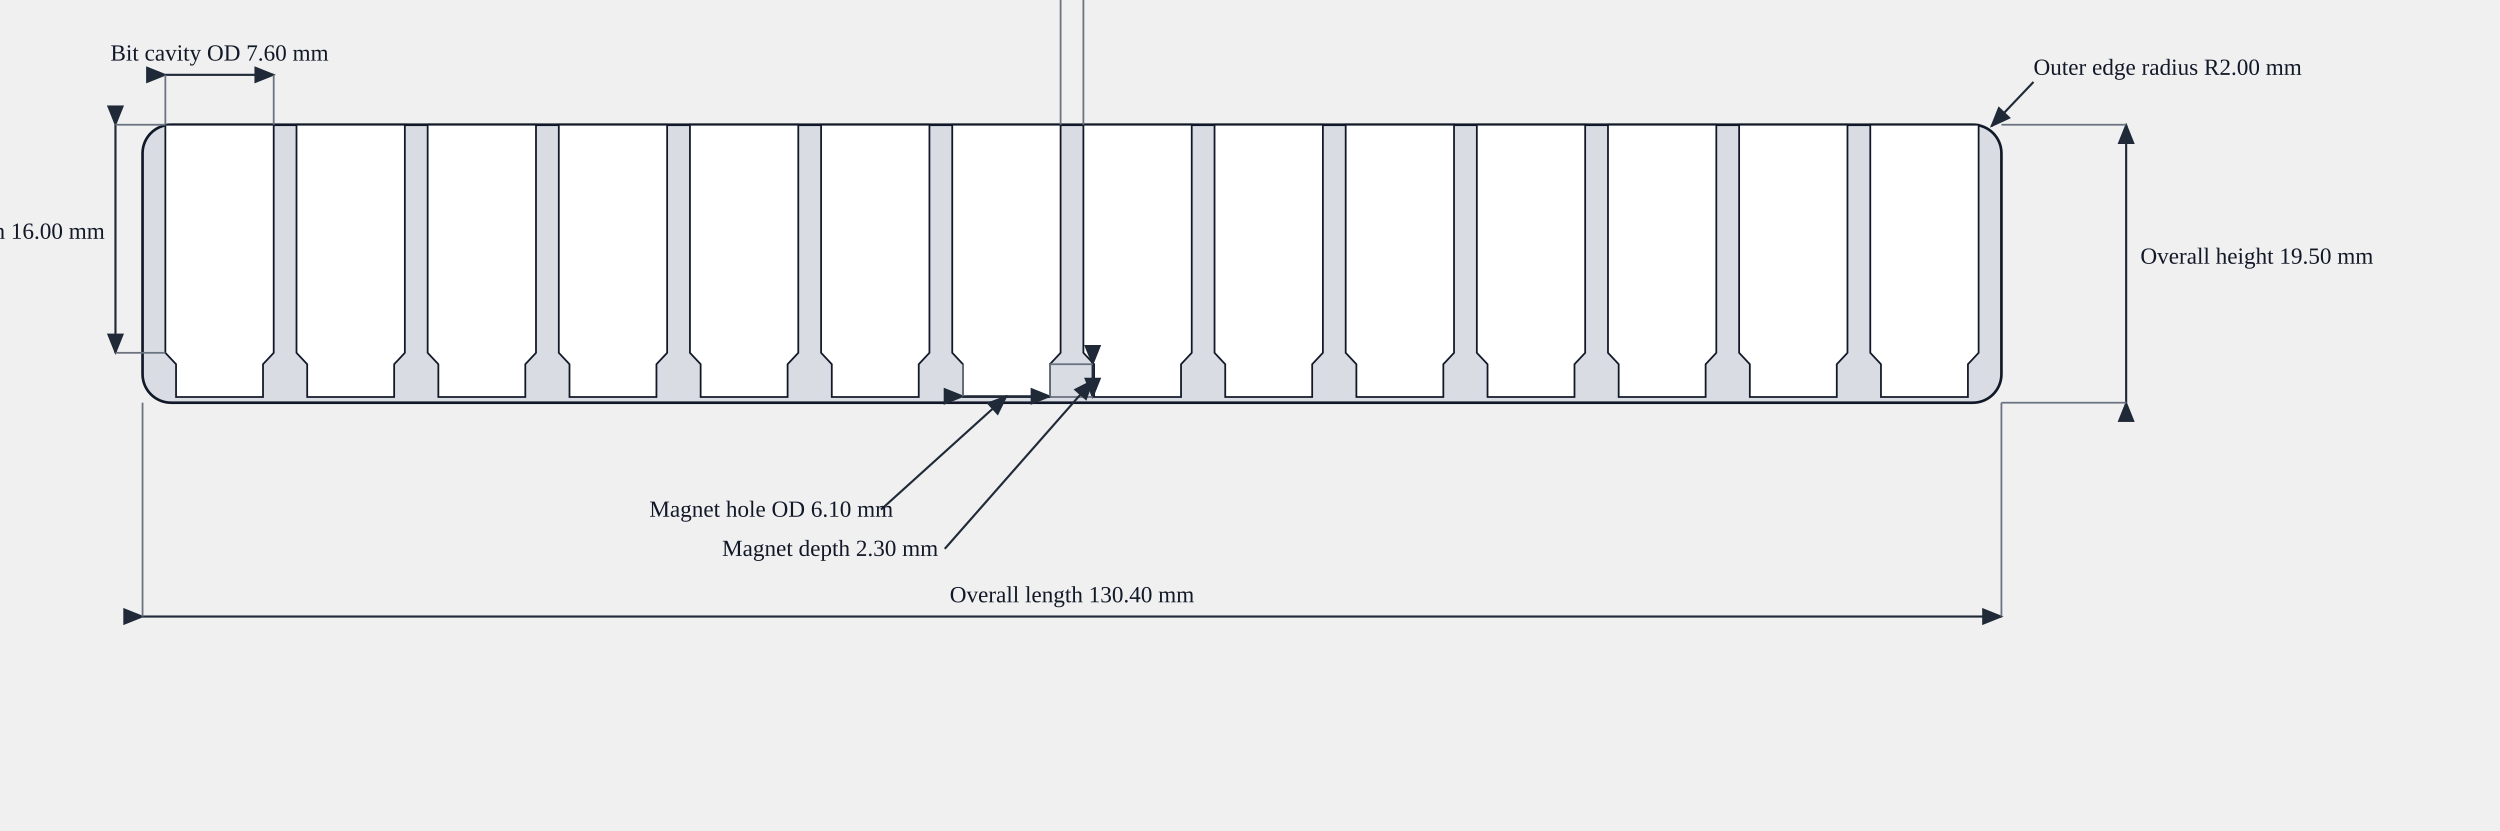
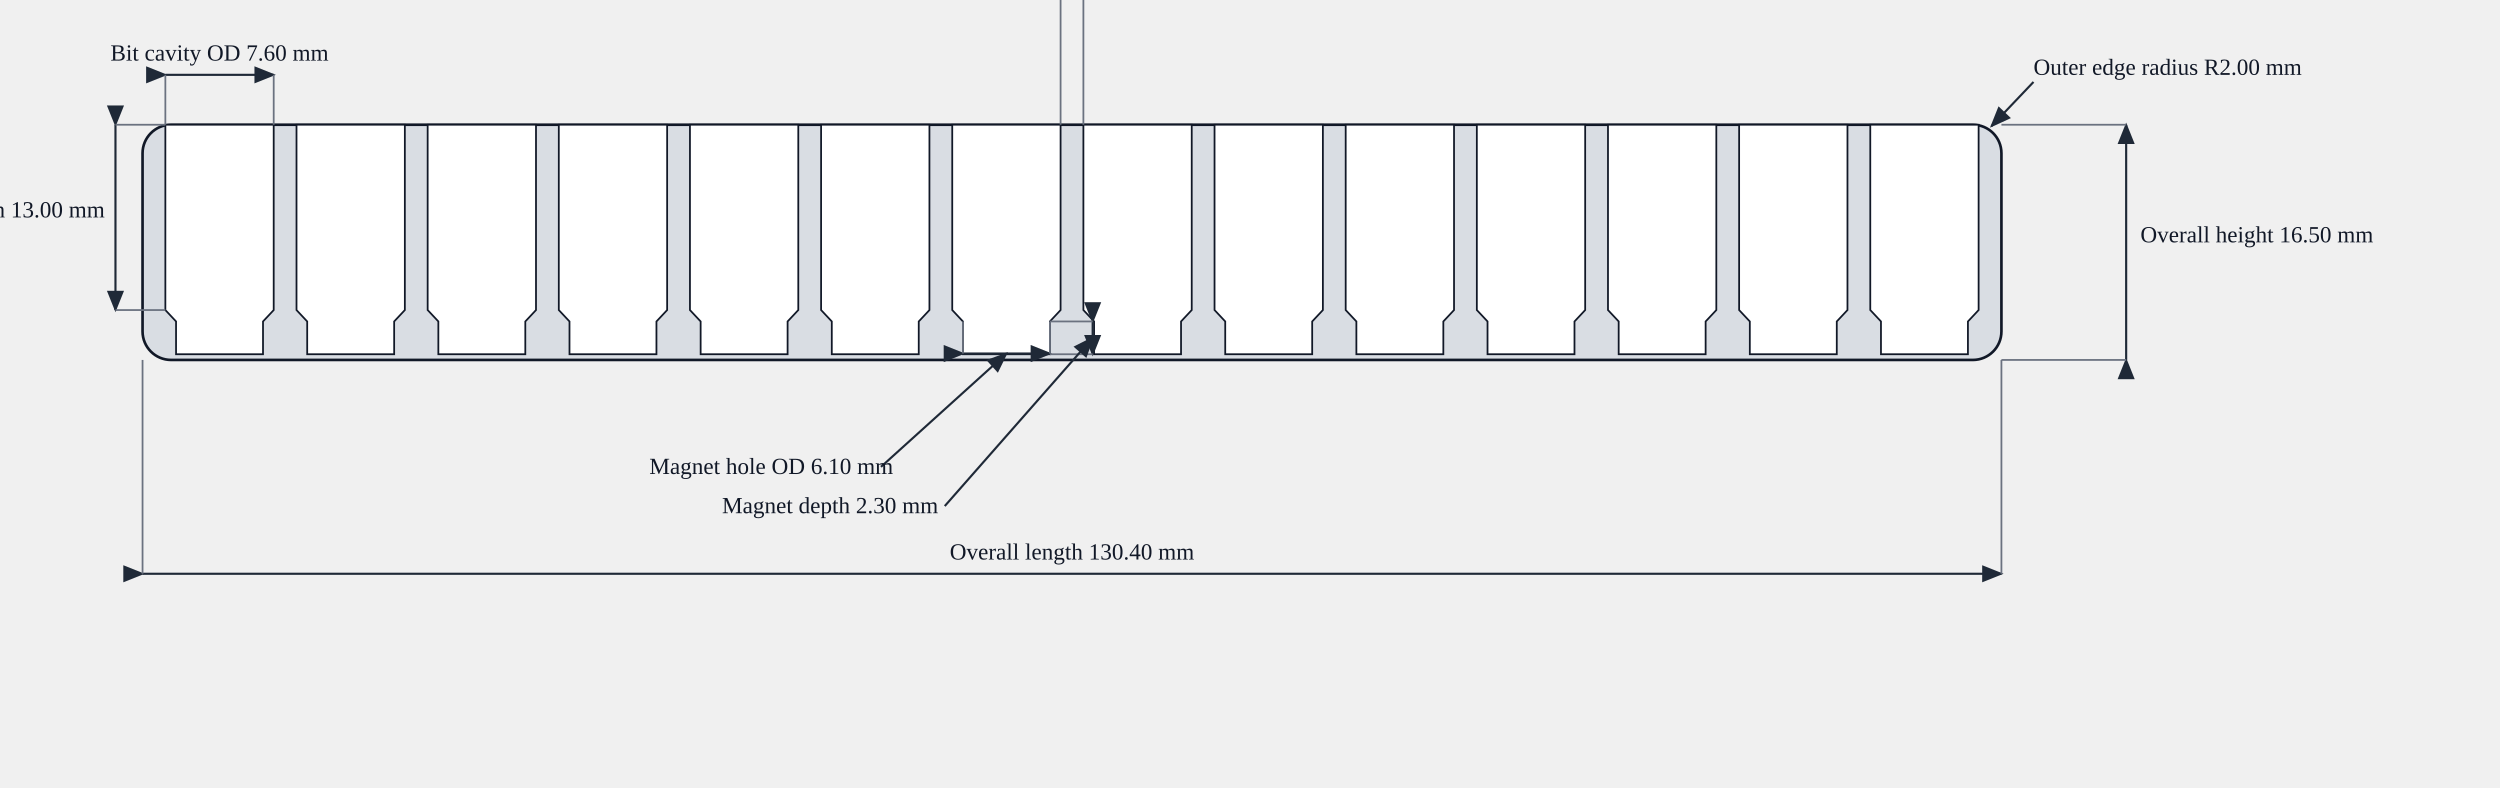
- <svg xmlns="http://www.w3.org/2000/svg" width="1403" height="466" viewBox="0 0 1403 466">
+ <svg xmlns="http://www.w3.org/2000/svg" width="1403" height="442" viewBox="0 0 1403 442">
  <defs>
    <marker id="arrow" markerWidth="10" markerHeight="8" refX="9" refY="4" orient="auto">
      <path d="M0,0 L10,4 L0,8 z" fill="#1f2937" />
    </marker>
  </defs>
-   <rect x="80.00" y="70.00" width="1043.20" height="156.00" rx="16.00" ry="16.00" fill="#d9dde3" stroke="#111827" stroke-width="1.5" />
-   <polygon points="92.80,70.00 153.60,70.00 153.60,198.00 147.60,204.40 147.60,222.80 98.80,222.80 98.80,204.40 92.80,198.00" fill="#ffffff" stroke="#111827" stroke-width="1.0" />
-   <polygon points="166.40,70.00 227.20,70.00 227.20,198.00 221.20,204.40 221.20,222.80 172.40,222.80 172.40,204.40 166.40,198.00" fill="#ffffff" stroke="#111827" stroke-width="1.0" />
-   <polygon points="240.00,70.00 300.80,70.00 300.80,198.00 294.80,204.40 294.80,222.80 246.00,222.80 246.00,204.40 240.00,198.00" fill="#ffffff" stroke="#111827" stroke-width="1.0" />
-   <polygon points="313.60,70.00 374.40,70.00 374.40,198.00 368.40,204.40 368.40,222.80 319.60,222.80 319.60,204.40 313.60,198.00" fill="#ffffff" stroke="#111827" stroke-width="1.0" />
-   <polygon points="387.20,70.00 448.00,70.00 448.00,198.00 442.00,204.40 442.00,222.80 393.20,222.80 393.20,204.40 387.20,198.00" fill="#ffffff" stroke="#111827" stroke-width="1.0" />
-   <polygon points="460.80,70.00 521.60,70.00 521.60,198.00 515.60,204.40 515.60,222.80 466.80,222.80 466.80,204.40 460.80,198.00" fill="#ffffff" stroke="#111827" stroke-width="1.0" />
-   <polygon points="534.40,70.00 595.20,70.00 595.20,198.00 589.20,204.40 589.20,222.80 540.40,222.80 540.40,204.40 534.40,198.00" fill="#ffffff" stroke="#111827" stroke-width="1.0" />
-   <polygon points="608.00,70.00 668.80,70.00 668.80,198.00 662.80,204.40 662.80,222.80 614.00,222.80 614.00,204.40 608.00,198.00" fill="#ffffff" stroke="#111827" stroke-width="1.0" />
-   <polygon points="681.60,70.00 742.40,70.00 742.40,198.00 736.40,204.40 736.40,222.80 687.60,222.80 687.60,204.40 681.60,198.00" fill="#ffffff" stroke="#111827" stroke-width="1.0" />
-   <polygon points="755.20,70.00 816.00,70.00 816.00,198.00 810.00,204.40 810.00,222.80 761.20,222.80 761.20,204.40 755.20,198.00" fill="#ffffff" stroke="#111827" stroke-width="1.0" />
-   <polygon points="828.80,70.00 889.60,70.00 889.60,198.00 883.60,204.40 883.60,222.80 834.80,222.80 834.80,204.40 828.80,198.00" fill="#ffffff" stroke="#111827" stroke-width="1.0" />
-   <polygon points="902.40,70.00 963.20,70.00 963.20,198.00 957.20,204.40 957.20,222.80 908.40,222.80 908.40,204.40 902.40,198.00" fill="#ffffff" stroke="#111827" stroke-width="1.0" />
-   <polygon points="976.00,70.00 1036.80,70.00 1036.80,198.00 1030.80,204.40 1030.80,222.80 982.00,222.80 982.00,204.40 976.00,198.00" fill="#ffffff" stroke="#111827" stroke-width="1.0" />
-   <polygon points="1049.60,70.00 1110.40,70.00 1110.40,198.00 1104.40,204.40 1104.40,222.80 1055.60,222.80 1055.60,204.40 1049.60,198.00" fill="#ffffff" stroke="#111827" stroke-width="1.0" />
-   <line x1="80.00" y1="346.00" x2="1123.20" y2="346.00" stroke="#1f2937" stroke-width="1.2" marker-start="url(#arrow)" marker-end="url(#arrow)" />
-   <line x1="80.00" y1="226.00" x2="80.00" y2="346.00" stroke="#6b7280" stroke-width="1" />
-   <line x1="1123.20" y1="226.00" x2="1123.20" y2="346.00" stroke="#6b7280" stroke-width="1" />
-   <text x="601.60" y="338.00" text-anchor="middle" font-size="13" fill="#111827">Overall length 130.40 mm</text>
-   <line x1="1193.20" y1="226.00" x2="1193.20" y2="70.00" stroke="#1f2937" stroke-width="1.2" marker-start="url(#arrow)" marker-end="url(#arrow)" />
-   <line x1="1123.20" y1="226.00" x2="1193.20" y2="226.00" stroke="#6b7280" stroke-width="1" />
+   <rect x="80.00" y="70.00" width="1043.20" height="132.00" rx="16.00" ry="16.00" fill="#d9dde3" stroke="#111827" stroke-width="1.5" />
+   <polygon points="92.80,70.00 153.60,70.00 153.60,174.00 147.60,180.40 147.60,198.80 98.80,198.80 98.80,180.40 92.80,174.00" fill="#ffffff" stroke="#111827" stroke-width="1.0" />
+   <polygon points="166.40,70.00 227.20,70.00 227.20,174.00 221.20,180.40 221.20,198.80 172.40,198.80 172.40,180.40 166.40,174.00" fill="#ffffff" stroke="#111827" stroke-width="1.0" />
+   <polygon points="240.00,70.00 300.80,70.00 300.80,174.00 294.80,180.40 294.80,198.80 246.00,198.80 246.00,180.40 240.00,174.00" fill="#ffffff" stroke="#111827" stroke-width="1.0" />
+   <polygon points="313.60,70.00 374.40,70.00 374.40,174.00 368.40,180.40 368.40,198.80 319.60,198.80 319.60,180.40 313.60,174.00" fill="#ffffff" stroke="#111827" stroke-width="1.0" />
+   <polygon points="387.20,70.00 448.00,70.00 448.00,174.00 442.00,180.40 442.00,198.80 393.20,198.80 393.20,180.40 387.20,174.00" fill="#ffffff" stroke="#111827" stroke-width="1.0" />
+   <polygon points="460.80,70.00 521.60,70.00 521.60,174.00 515.60,180.40 515.60,198.80 466.80,198.80 466.80,180.40 460.80,174.00" fill="#ffffff" stroke="#111827" stroke-width="1.0" />
+   <polygon points="534.40,70.00 595.20,70.00 595.20,174.00 589.20,180.40 589.20,198.80 540.40,198.80 540.40,180.40 534.40,174.00" fill="#ffffff" stroke="#111827" stroke-width="1.0" />
+   <polygon points="608.00,70.00 668.80,70.00 668.80,174.00 662.80,180.40 662.80,198.80 614.00,198.80 614.00,180.40 608.00,174.00" fill="#ffffff" stroke="#111827" stroke-width="1.0" />
+   <polygon points="681.60,70.00 742.40,70.00 742.40,174.00 736.40,180.40 736.40,198.80 687.60,198.80 687.60,180.40 681.60,174.00" fill="#ffffff" stroke="#111827" stroke-width="1.0" />
+   <polygon points="755.20,70.00 816.00,70.00 816.00,174.00 810.00,180.40 810.00,198.80 761.20,198.80 761.20,180.40 755.20,174.00" fill="#ffffff" stroke="#111827" stroke-width="1.0" />
+   <polygon points="828.80,70.00 889.60,70.00 889.60,174.00 883.60,180.40 883.60,198.80 834.80,198.80 834.80,180.40 828.80,174.00" fill="#ffffff" stroke="#111827" stroke-width="1.0" />
+   <polygon points="902.40,70.00 963.20,70.00 963.20,174.00 957.20,180.40 957.20,198.80 908.40,198.80 908.40,180.40 902.40,174.00" fill="#ffffff" stroke="#111827" stroke-width="1.0" />
+   <polygon points="976.00,70.00 1036.80,70.00 1036.80,174.00 1030.80,180.40 1030.80,198.80 982.00,198.80 982.00,180.40 976.00,174.00" fill="#ffffff" stroke="#111827" stroke-width="1.0" />
+   <polygon points="1049.60,70.00 1110.40,70.00 1110.40,174.00 1104.40,180.40 1104.40,198.80 1055.60,198.80 1055.60,180.40 1049.60,174.00" fill="#ffffff" stroke="#111827" stroke-width="1.0" />
+   <line x1="80.00" y1="322.00" x2="1123.20" y2="322.00" stroke="#1f2937" stroke-width="1.2" marker-start="url(#arrow)" marker-end="url(#arrow)" />
+   <line x1="80.00" y1="202.00" x2="80.00" y2="322.00" stroke="#6b7280" stroke-width="1" />
+   <line x1="1123.20" y1="202.00" x2="1123.20" y2="322.00" stroke="#6b7280" stroke-width="1" />
+   <text x="601.60" y="314.00" text-anchor="middle" font-size="13" fill="#111827">Overall length 130.40 mm</text>
+   <line x1="1193.20" y1="202.00" x2="1193.20" y2="70.00" stroke="#1f2937" stroke-width="1.2" marker-start="url(#arrow)" marker-end="url(#arrow)" />
+   <line x1="1123.20" y1="202.00" x2="1193.20" y2="202.00" stroke="#6b7280" stroke-width="1" />
  <line x1="1123.20" y1="70.00" x2="1193.20" y2="70.00" stroke="#6b7280" stroke-width="1" />
-   <text x="1201.20" y="148.00" font-size="13" fill="#111827">Overall height 19.50 mm</text>
+   <text x="1201.20" y="136.00" font-size="13" fill="#111827">Overall height 16.50 mm</text>
  <line x1="92.80" y1="42.00" x2="153.60" y2="42.00" stroke="#1f2937" stroke-width="1.2" marker-start="url(#arrow)" marker-end="url(#arrow)" />
  <line x1="92.80" y1="42.00" x2="92.80" y2="70.00" stroke="#6b7280" stroke-width="1" />
  <line x1="153.60" y1="42.00" x2="153.60" y2="70.00" stroke="#6b7280" stroke-width="1" />
  <text x="123.20" y="34.00" text-anchor="middle" font-size="13" fill="#111827">Bit cavity OD 7.60 mm</text>
  <line x1="595.20" y1="-14.00" x2="608.00" y2="-14.00" stroke="#1f2937" stroke-width="1.2" marker-start="url(#arrow)" marker-end="url(#arrow)" />
  <line x1="595.20" y1="-14.00" x2="595.20" y2="70.00" stroke="#6b7280" stroke-width="1" />
  <line x1="608.00" y1="-14.00" x2="608.00" y2="70.00" stroke="#6b7280" stroke-width="1" />
  <text x="601.60" y="-22.00" text-anchor="middle" font-size="13" fill="#111827">Between cavities 1.60 mm</text>
-   <line x1="64.80" y1="70.00" x2="64.80" y2="198.00" stroke="#1f2937" stroke-width="1.2" marker-start="url(#arrow)" marker-end="url(#arrow)" />
+   <line x1="64.80" y1="70.00" x2="64.80" y2="174.00" stroke="#1f2937" stroke-width="1.2" marker-start="url(#arrow)" marker-end="url(#arrow)" />
  <line x1="64.80" y1="70.00" x2="92.80" y2="70.00" stroke="#6b7280" stroke-width="1" />
-   <line x1="64.80" y1="198.00" x2="92.80" y2="198.00" stroke="#6b7280" stroke-width="1" />
-   <text x="58.80" y="134.00" text-anchor="end" font-size="13" fill="#111827">Bit depth 16.00 mm</text>
-   <line x1="540.40" y1="222.40" x2="589.20" y2="222.40" stroke="#1f2937" stroke-width="1.2" marker-start="url(#arrow)" marker-end="url(#arrow)" />
-   <line x1="540.40" y1="222.40" x2="540.40" y2="204.40" stroke="#6b7280" stroke-width="1" />
-   <line x1="589.20" y1="222.40" x2="589.20" y2="204.40" stroke="#6b7280" stroke-width="1" />
-   <line x1="494.40" y1="286.00" x2="564.80" y2="222.40" stroke="#1f2937" stroke-width="1.2" marker-end="url(#arrow)" />
-   <text x="364.40" y="290.00" font-size="13" fill="#111827">Magnet hole OD 6.10 mm</text>
-   <line x1="613.20" y1="204.40" x2="613.20" y2="222.80" stroke="#1f2937" stroke-width="1.2" marker-start="url(#arrow)" marker-end="url(#arrow)" />
-   <line x1="589.20" y1="204.40" x2="613.20" y2="204.40" stroke="#6b7280" stroke-width="1" />
-   <line x1="589.20" y1="222.80" x2="613.20" y2="222.80" stroke="#6b7280" stroke-width="1" />
-   <line x1="530.20" y1="308.00" x2="613.20" y2="213.60" stroke="#1f2937" stroke-width="1.2" marker-end="url(#arrow)" />
-   <text x="405.20" y="312.00" font-size="13" fill="#111827">Magnet depth 2.30 mm</text>
+   <line x1="64.80" y1="174.00" x2="92.80" y2="174.00" stroke="#6b7280" stroke-width="1" />
+   <text x="58.80" y="122.00" text-anchor="end" font-size="13" fill="#111827">Bit depth 13.00 mm</text>
+   <line x1="540.40" y1="198.40" x2="589.20" y2="198.40" stroke="#1f2937" stroke-width="1.2" marker-start="url(#arrow)" marker-end="url(#arrow)" />
+   <line x1="540.40" y1="198.40" x2="540.40" y2="180.40" stroke="#6b7280" stroke-width="1" />
+   <line x1="589.20" y1="198.40" x2="589.20" y2="180.40" stroke="#6b7280" stroke-width="1" />
+   <line x1="494.40" y1="262.00" x2="564.80" y2="198.40" stroke="#1f2937" stroke-width="1.2" marker-end="url(#arrow)" />
+   <text x="364.40" y="266.00" font-size="13" fill="#111827">Magnet hole OD 6.10 mm</text>
+   <line x1="613.20" y1="180.40" x2="613.20" y2="198.80" stroke="#1f2937" stroke-width="1.2" marker-start="url(#arrow)" marker-end="url(#arrow)" />
+   <line x1="589.20" y1="180.40" x2="613.20" y2="180.40" stroke="#6b7280" stroke-width="1" />
+   <line x1="589.20" y1="198.80" x2="613.20" y2="198.80" stroke="#6b7280" stroke-width="1" />
+   <line x1="530.20" y1="284.00" x2="613.20" y2="189.60" stroke="#1f2937" stroke-width="1.2" marker-end="url(#arrow)" />
+   <text x="405.20" y="288.00" font-size="13" fill="#111827">Magnet depth 2.30 mm</text>
  <line x1="1141.20" y1="46.00" x2="1117.60" y2="70.80" stroke="#1f2937" stroke-width="1.2" marker-end="url(#arrow)" />
  <text x="1141.20" y="42.00" font-size="13" fill="#111827">Outer edge radius R2.00 mm</text>
</svg>
